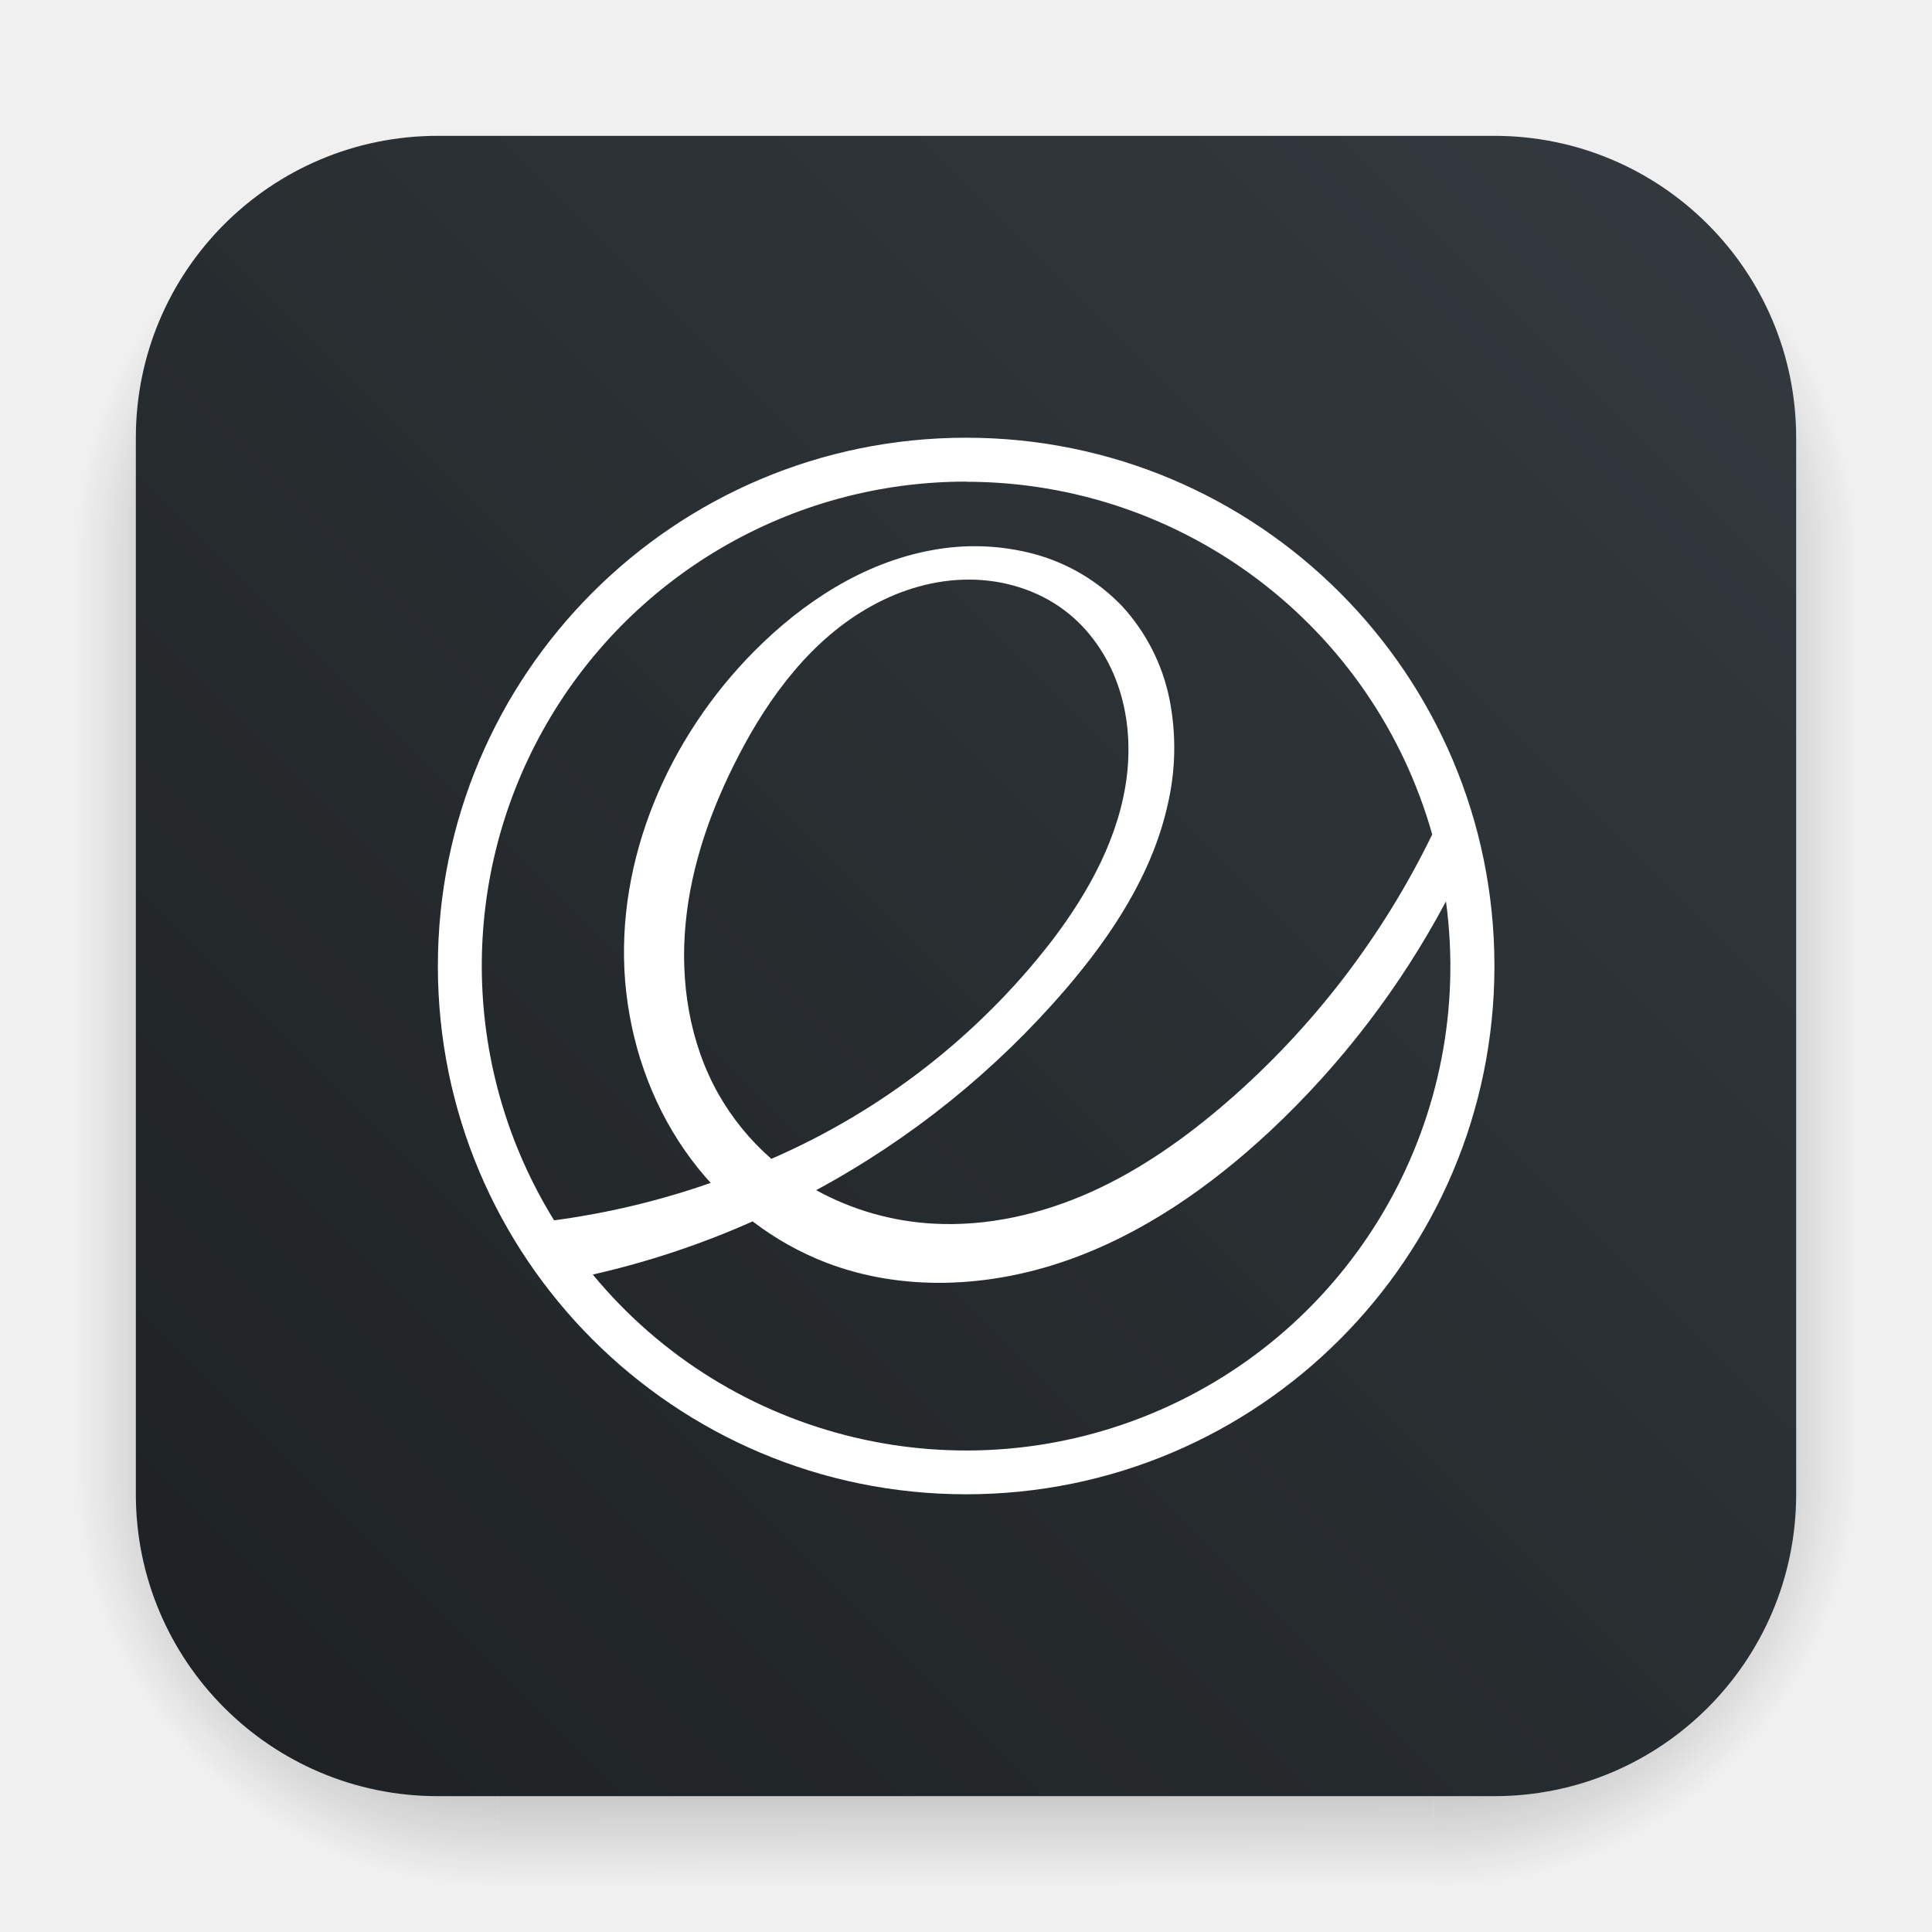
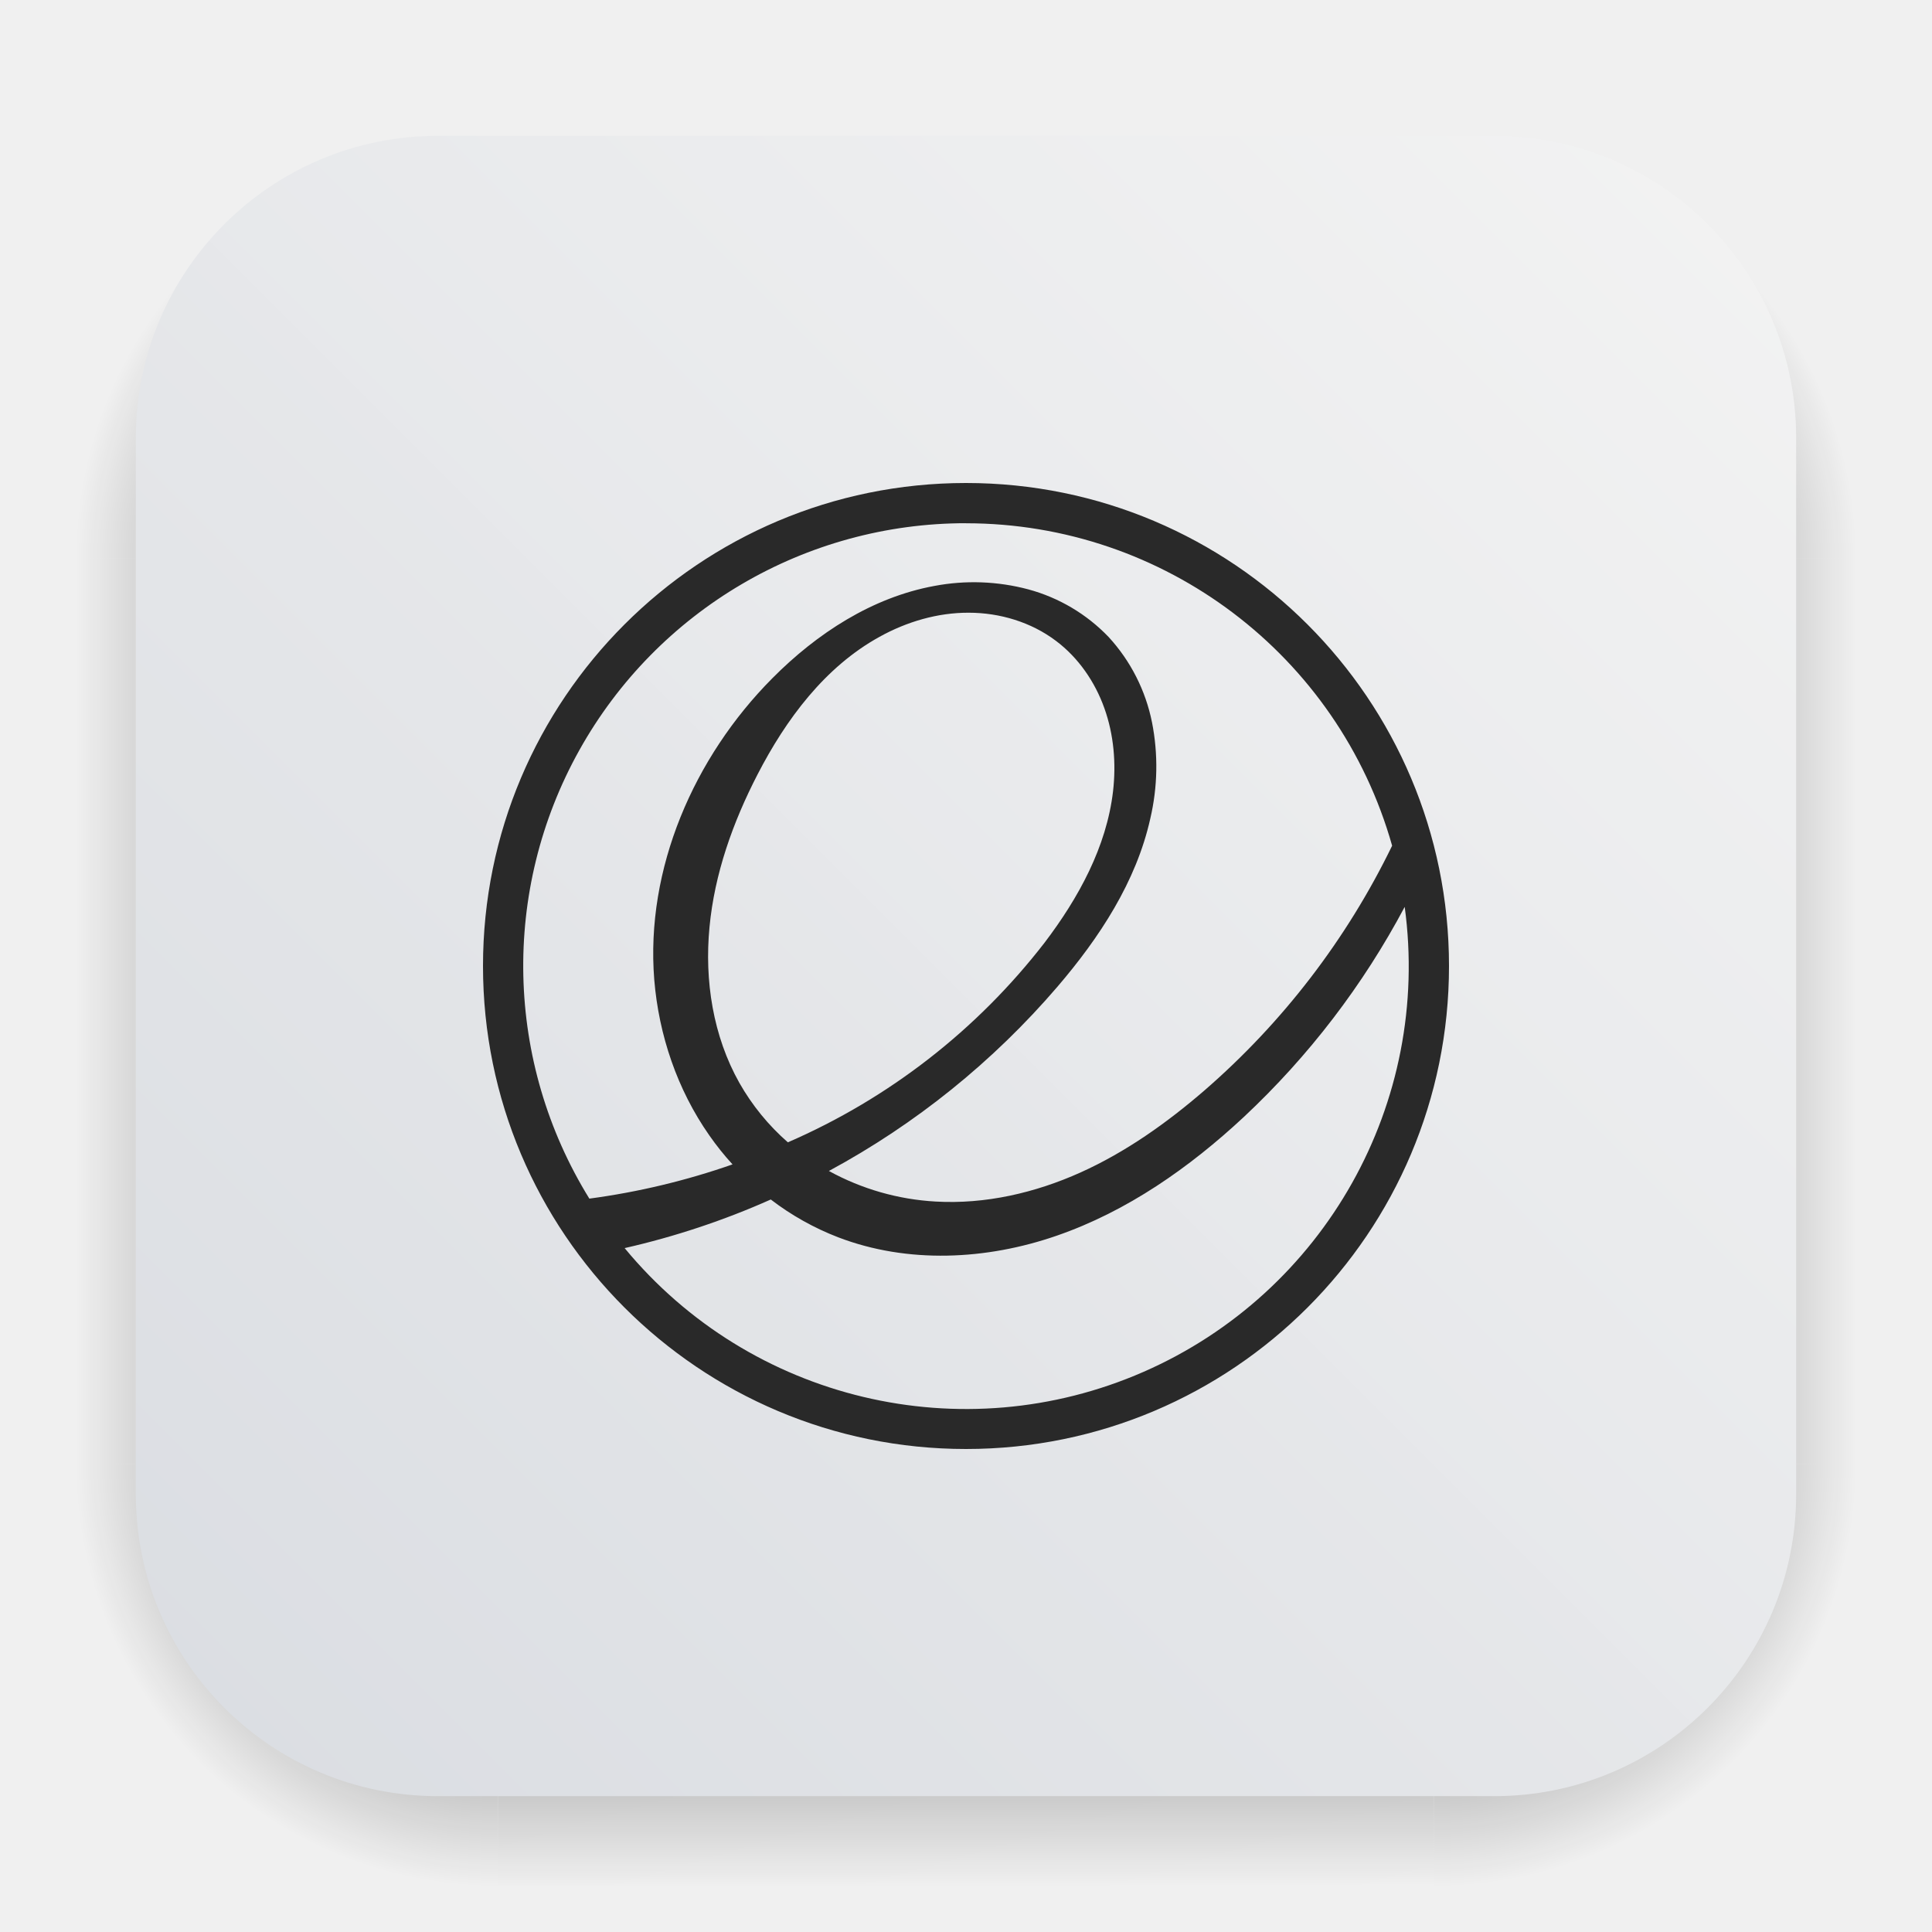
<svg xmlns="http://www.w3.org/2000/svg" xmlns:xlink="http://www.w3.org/1999/xlink" width="64" height="64" version="1.1" viewBox="0 0 64 64" id="svg19">
  <defs id="defs7">
    <linearGradient id="b" x1="45.628" x2="45.628" y1="57.955" y2="12.461" gradientUnits="userSpaceOnUse">
      <stop offset="0" id="stop2" />
      <stop stop-opacity="0" offset="1" id="stop4" />
    </linearGradient>
    <linearGradient gradientUnits="userSpaceOnUse" gradientTransform="matrix(2.1429,0,0,2.1429,-826.3695,-1108)" y2="517.8" y1="545.8" x2="399.57" x1="399.57" id="b-3">
-       <stop id="stop850" offset="0" stop-color="#3889e9" />
-       <stop id="stop852" offset="1" stop-color="#5ea5fb" />
+       <stop id="stop850" offset="0" stop-color="#3581f6" />
+       <stop id="stop852" offset="1" stop-color="#5a9eff" />
    </linearGradient>
    <linearGradient gradientUnits="userSpaceOnUse" gradientTransform="matrix(0.2645781,0,0,0.2645781,-31.03085,-6.02445)" y2="1.669" y1="61.873" x2="32.431" x1="32.431" id="linearGradient1001">
-       <stop id="stop855" offset="0" stop-color="#1d2123" />
-       <stop id="stop857" offset="1" stop-color="#33393e" />
+       <stop id="stop855" offset="0" stop-color="#191919" />
+       <stop id="stop857" offset="1" stop-color="#353b44" />
    </linearGradient>
    <linearGradient id="linearGradient1057">
      <stop id="stop4-3" offset="0" stop-color="#fff" />
      <stop id="stop6" offset="1" stop-opacity="0" stop-color="#fff" />
    </linearGradient>
    <linearGradient gradientUnits="userSpaceOnUse" gradientTransform="matrix(1.5625,0,0,1.5625,0.40633,-5.1891)" y2="52.847" y1="27.545" x2="34.999" x1="34.999" id="linearGradient982">
-       <stop id="stop9" offset="0" stop-color="#32b4ff" />
-       <stop id="stop11" offset="1" stop-color="#3287ff" />
+       <stop id="stop9" offset="0" stop-color="#49b5fe" />
+       <stop id="stop11" offset="1" stop-color="#3581f6" />
    </linearGradient>
    <linearGradient gradientUnits="userSpaceOnUse" gradientTransform="matrix(1.5625,0,0,1.5625,-9.2253,1.3231)" y2="43.681" y1="18.052" x2="21.314" x1="21.314" id="linearGradient1047">
-       <stop id="stop18" offset="0" stop-color="#14dc78" />
-       <stop id="stop20" offset="1" stop-color="#14a03c" />
+       <stop id="stop18" offset="0" stop-color="#4dd169" />
+       <stop id="stop20" offset="1" stop-color="#089927" />
    </linearGradient>
    <linearGradient gradientUnits="userSpaceOnUse" gradientTransform="matrix(1.5625,0,0,1.5625,-8.1072,-10.908)" y2="37.368" y1="12.316" x2="41.729" x1="41.729" id="linearGradient1049">
-       <stop id="stop23" offset="0" stop-color="#ff3c64" />
-       <stop id="stop25" offset="1" stop-color="#ff4628" />
+       <stop id="stop23" offset="0" stop-color="#fa3a59" />
+       <stop id="stop25" offset="1" stop-color="#fc3f40" />
    </linearGradient>
    <linearGradient xlink:href="#linearGradient1057" gradientUnits="userSpaceOnUse" gradientTransform="matrix(1,0,0,1.2271,0.20646,-10.975)" y2="39.768" y1="32.234" x2="34.427" x1="34.427" id="linearGradient1059" />
    <linearGradient xlink:href="#linearGradient1057" gradientUnits="userSpaceOnUse" gradientTransform="matrix(1,0,0,1.2271,-12.55,-19.793)" y2="39.768" y1="32.234" x2="34.427" x1="34.427" id="linearGradient1063" />
    <linearGradient xlink:href="#linearGradient1057" gradientUnits="userSpaceOnUse" gradientTransform="matrix(1,0,0,1.2271,5.7554,-25.761)" y2="39.768" y1="32.234" x2="34.427" x1="34.427" id="linearGradient1067" />
    <filter color-interpolation-filters="sRGB" height="1.048" width="1.048" y="-0.024" x="-0.024" id="filter2761">
      <feGaussianBlur id="feGaussianBlur31" stdDeviation="0.146" />
    </filter>
    <linearGradient gradientUnits="userSpaceOnUse" gradientTransform="matrix(3.7796,0,0,3.7796,72.4059,0.53085)" y2="1.17" y1="15.576" x2="15.65" x1="1.332" id="linearGradient1024">
-       <stop id="stop34" offset="0" stop-color="#dddfe1" />
-       <stop id="stop36" offset="1" stop-opacity=".996" stop-color="#f3f4f6" />
+       <stop id="stop34" offset="0" stop-color="#dadde2" />
+       <stop id="stop36" offset="1" stop-opacity=".996" stop-color="#f3f3f3" />
    </linearGradient>
    <filter color-interpolation-filters="sRGB" height="1.048" width="1.048" y="-0.024" x="-0.024" id="filter2761-3">
      <feGaussianBlur id="feGaussianBlur2" stdDeviation="0.146" />
    </filter>
    <linearGradient gradientUnits="userSpaceOnUse" gradientTransform="translate(0,-0.07421)" y2="1.17" y1="15.576" x2="15.65" x1="1.332" id="linearGradient1024-6">
-       <stop id="stop5" offset="0" stop-color="#dddfe1" />
-       <stop id="stop7" offset="1" stop-opacity=".996" stop-color="#f3f4f6" />
+       <stop id="stop5" offset="0" stop-color="#dadde2" />
+       <stop id="stop7" offset="1" stop-opacity=".996" stop-color="#f3f3f3" />
    </linearGradient>
    <linearGradient xlink:href="#linearGradient1051" id="linearGradient1053" x1="-127" y1="60" x2="-72" y2="5" gradientUnits="userSpaceOnUse" gradientTransform="translate(131.5,-0.5100005)" />
    <linearGradient id="linearGradient1051">
-       <stop style="stop-color:#1d2123;stop-opacity:1" offset="0" id="stop1047" />
-       <stop style="stop-color:#33393e;stop-opacity:0.996" offset="1" id="stop1049" />
+       <stop style="stop-color:#dadde2;stop-opacity:1;" offset="0" id="stop1047" />
+       <stop style="stop-color:#f3f3f3;stop-opacity:0.996;" offset="1" id="stop1049" />
    </linearGradient>
-     <filter style="color-interpolation-filters:sRGB" id="filter1057" x="-0.027" width="1.054" y="-0.027" height="1.054">
-       <feGaussianBlur stdDeviation="0.619" id="feGaussianBlur1059" />
-     </filter>
    <radialGradient id="gradient_ds_br" cx="0" cy="0" r="1" gradientUnits="userSpaceOnUse" gradientTransform="matrix(13.9984,0.00477622,-0.00477841,14.0048,47.5016,48.4952)">
      <stop offset="0.65" id="stop1" />
-       <stop offset="1" stop-opacity="0" id="stop2" />
+       <stop offset="1" stop-opacity="0" id="stop3" />
    </radialGradient>
    <linearGradient id="gradient_ds_b" x1="30.449" y1="48.5" x2="30.492" y2="62.5" gradientUnits="userSpaceOnUse">
-       <stop offset="0.654" id="stop3" />
-       <stop offset="1" stop-opacity="0" id="stop4" />
+       <stop offset="0.654" id="stop8" />
+       <stop offset="1" stop-opacity="0" id="stop10" />
    </linearGradient>
    <radialGradient id="gradient_ds_bl" cx="0" cy="0" r="1" gradientUnits="userSpaceOnUse" gradientTransform="matrix(0,14,-14,0,16.5,48.5)">
-       <stop offset="0.65" id="stop5" />
-       <stop offset="1" stop-opacity="0" id="stop6" />
+       <stop offset="0.65" id="stop12" />
+       <stop offset="1" stop-opacity="0" id="stop13" />
    </radialGradient>
    <linearGradient id="gradient_ds_r" x1="47.5" y1="33.5" x2="61.5" y2="33.501" gradientUnits="userSpaceOnUse">
-       <stop offset="0.649" id="stop7" />
-       <stop offset="1" stop-opacity="0" id="stop8" />
+       <stop offset="0.649" id="stop14" />
+       <stop offset="1" stop-opacity="0" id="stop15" />
    </linearGradient>
    <linearGradient id="gradient_ds_l" x1="16.5" y1="33.895" x2="2.5" y2="33.895" gradientUnits="userSpaceOnUse">
-       <stop offset="0.649" id="stop9" />
-       <stop offset="1" stop-opacity="0" id="stop10" />
+       <stop offset="0.649" id="stop16" />
+       <stop offset="1" stop-opacity="0" id="stop17" />
    </linearGradient>
    <radialGradient id="gradient_ds_tr" cx="0" cy="0" r="1" gradientTransform="matrix(0.00843236,-14,14.0084,0.0189842,47.4916,18.5)" gradientUnits="userSpaceOnUse">
-       <stop offset="0.65" id="stop11" />
-       <stop offset="1" stop-opacity="0" id="stop12" />
+       <stop offset="0.65" id="stop19" />
+       <stop offset="1" stop-opacity="0" id="stop21" />
    </radialGradient>
    <linearGradient id="gradient_ds_t" x1="29.98" y1="18.5" x2="29.916" y2="4.5" gradientUnits="userSpaceOnUse">
-       <stop offset="0.649" id="stop13" />
-       <stop offset="1" stop-opacity="0" id="stop14" />
+       <stop offset="0.649" id="stop22" />
+       <stop offset="1" stop-opacity="0" id="stop24" />
    </linearGradient>
    <radialGradient id="gradient_ds_tl" cx="0" cy="0" r="1" gradientTransform="matrix(-0.00843236,-14,-14.0084,0.0189842,16.5084,18.5)" gradientUnits="userSpaceOnUse">
-       <stop offset="0.65" id="stop15" />
-       <stop offset="1" stop-opacity="0" id="stop16" />
+       <stop offset="0.65" id="stop26" />
+       <stop offset="1" stop-opacity="0" id="stop27" />
    </radialGradient>
  </defs>
  <g id="ds" opacity="0.25">
    <path id="ds-br" d="m 47.5,48.5 h 14 v 14 h -14 z" fill="url(#gradient_ds_br)" style="fill:url(#gradient_ds_br)" />
    <path id="ds-b" d="m 16.5,48.5 h 31 v 14 h -31 z" fill="url(#gradient_ds_b)" style="fill:url(#gradient_ds_b)" />
    <path id="ds-bl" d="m 2.5,48.5 h 14 v 14 h -14 z" fill="url(#gradient_ds_bl)" style="fill:url(#gradient_ds_bl)" />
    <path id="ds-r" d="m 47.5,18.5 h 14 v 30 h -14 z" fill="url(#gradient_ds_r)" style="fill:url(#gradient_ds_r)" />
    <path id="ds-l" d="m 2.5,18.5 h 14 v 30 h -14 z" fill="url(#gradient_ds_l)" style="fill:url(#gradient_ds_l)" />
    <path id="ds-tr" d="m 47.5,4.5 h 14 v 14 h -14 z" fill="url(#gradient_ds_tr)" style="fill:url(#gradient_ds_tr)" />
    <path id="ds-t" d="m 16.5,4.5 h 31 v 14 h -31 z" fill="url(#gradient_ds_t)" style="fill:url(#gradient_ds_t)" />
    <path id="ds-tl" d="m 16.5,4.5 h -14 v 14 h 14 z" fill="url(#gradient_ds_tl)" style="fill:url(#gradient_ds_tl)" />
  </g>
  <rect style="fill:url(#linearGradient1053);fill-opacity:1;stroke-width:2.744;stroke-linecap:round" id="bg" width="55" height="55" x="4.5" y="4.5" rx="10" />
  <g id="art">
-     <path id="path15" stroke-width="5.39" fill="#ffffff" d="m 32.005,14.5 a 17.5,17.5 0 1 0 0,35 17.5,17.5 0 0 0 0,-35 z m 0,1.459 a 16.047,16.047 0 0 1 15.439,11.682 27.832,27.832 0 0 1 -6.8,8.867 c -1.364,1.178 -2.848,2.232 -4.489,2.972 -1.645,0.74 -3.452,1.157 -5.25,1.054 a 9.082,9.082 0 0 1 -3.869,-1.108 29.188,29.188 0 0 0 8.284,-6.68 c 1.521,-1.777 2.852,-3.803 3.361,-6.089 a 8.267,8.267 0 0 0 0.062,-3.485 6.44,6.44 0 0 0 -1.571,-3.092 6.308,6.308 0 0 0 -2.914,-1.728 7.664,7.664 0 0 0 -3.402,-0.124 c -2.253,0.413 -4.258,1.72 -5.87,3.344 -2.844,2.861 -4.601,6.903 -4.278,10.921 0.165,2.009 0.835,3.985 1.992,5.638 0.256,0.368 0.537,0.719 0.843,1.054 a 26.241,26.241 0 0 1 -5.188,1.24 16.039,16.039 0 0 1 13.649,-24.471 z m 0.099,3.241 c 1.128,0 2.265,0.343 3.162,1.021 0.814,0.612 1.414,1.488 1.753,2.439 0.343,0.959 0.43,2.001 0.314,3.009 -0.236,2.017 -1.253,3.869 -2.48,5.485 a 23.657,23.657 0 0 1 -9.301,7.234 8.284,8.284 0 0 1 -1.757,-2.154 c -0.955,-1.695 -1.269,-3.708 -1.083,-5.642 0.182,-1.935 0.847,-3.803 1.74,-5.531 1.033,-2.005 2.447,-3.902 4.423,-4.989 0.984,-0.546 2.104,-0.876 3.228,-0.872 z M 47.899,29.853 A 16.039,16.039 0 0 1 19.637,42.221 c 1.819,-0.413 3.596,-1.004 5.295,-1.761 0.744,0.57 1.571,1.033 2.439,1.368 2.522,0.967 5.374,0.827 7.924,-0.058 2.546,-0.88 4.807,-2.464 6.779,-4.303 a 29.167,29.167 0 0 0 5.829,-7.614 z" />
+     <path id="path15" stroke-width="4.928" fill="#ffffff" d="m 32,16 a 16,16 0 1 0 0,32 16,16 0 0 0 0,-32 z m 0,1.334 a 14.672,14.672 0 0 1 14.116,10.681 25.447,25.447 0 0 1 -6.217,8.107 c -1.247,1.077 -2.604,2.041 -4.104,2.717 -1.504,0.677 -3.156,1.058 -4.8,0.964 a 8.303,8.303 0 0 1 -3.537,-1.013 26.686,26.686 0 0 0 7.574,-6.107 c 1.391,-1.625 2.608,-3.477 3.073,-5.567 a 7.559,7.559 0 0 0 0.057,-3.186 5.888,5.888 0 0 0 -1.436,-2.827 5.767,5.767 0 0 0 -2.664,-1.58 7.007,7.007 0 0 0 -3.11,-0.113 c -2.06,0.378 -3.893,1.572 -5.367,3.058 -2.6,2.615 -4.206,6.312 -3.912,9.985 0.151,1.837 0.763,3.643 1.822,5.155 0.234,0.336 0.491,0.658 0.771,0.964 a 23.991,23.991 0 0 1 -4.743,1.134 14.664,14.664 0 0 1 12.48,-22.374 z m 0.091,2.963 c 1.032,0 2.071,0.314 2.891,0.934 0.745,0.559 1.293,1.361 1.602,2.23 0.314,0.877 0.393,1.829 0.287,2.751 -0.215,1.844 -1.145,3.537 -2.268,5.015 a 21.629,21.629 0 0 1 -8.504,6.614 7.574,7.574 0 0 1 -1.606,-1.969 c -0.873,-1.55 -1.16,-3.39 -0.99,-5.159 0.166,-1.769 0.775,-3.477 1.591,-5.057 0.945,-1.833 2.237,-3.568 4.044,-4.562 0.899,-0.499 1.924,-0.801 2.952,-0.797 z m 14.441,9.739 A 14.664,14.664 0 0 1 20.692,41.345 c 1.663,-0.378 3.288,-0.918 4.841,-1.61 0.68,0.522 1.436,0.945 2.23,1.251 2.305,0.884 4.913,0.756 7.245,-0.053 2.328,-0.805 4.395,-2.253 6.198,-3.934 a 26.667,26.667 0 0 0 5.329,-6.962 z" style="fill:#292929;fill-opacity:1" />
  </g>
</svg>
